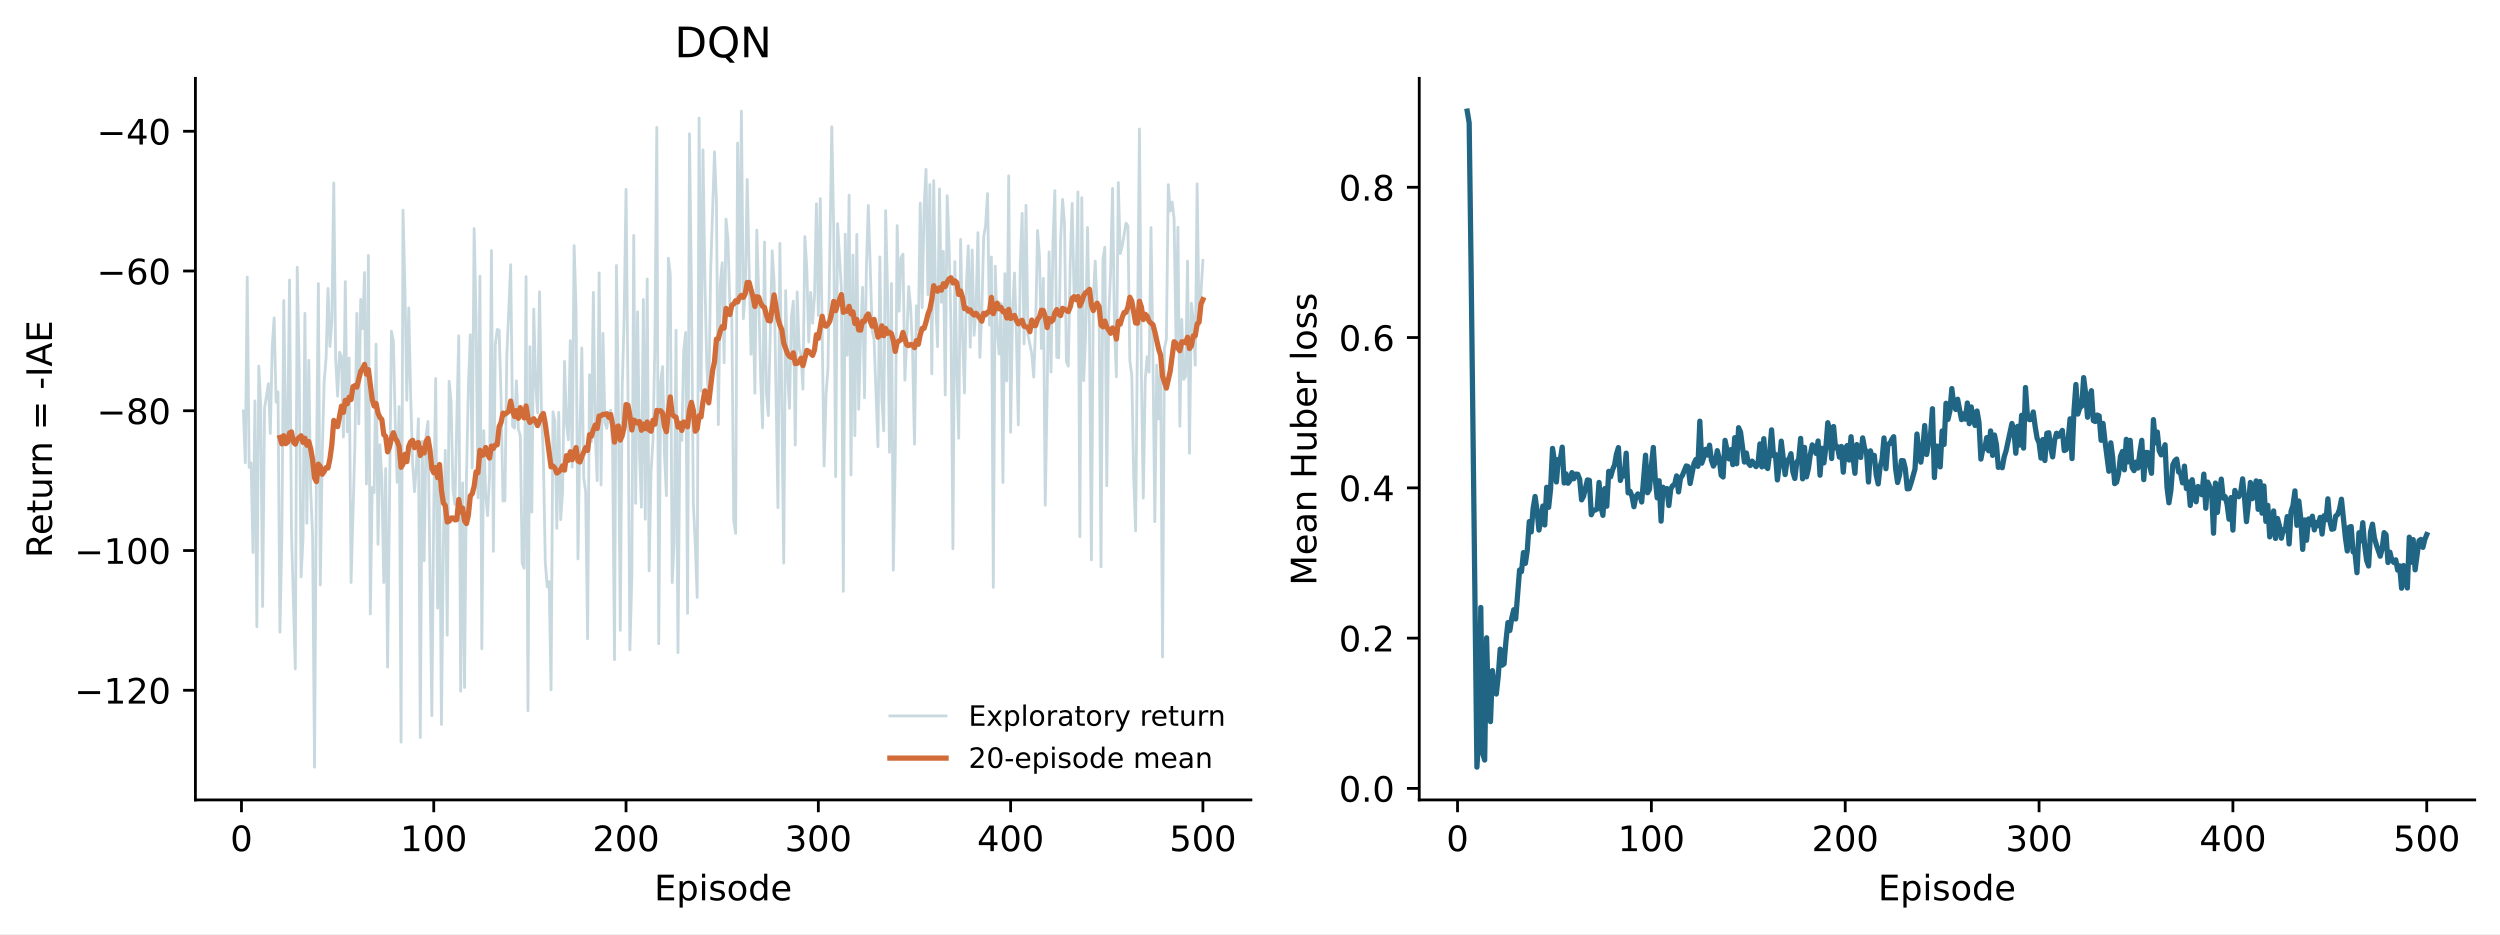
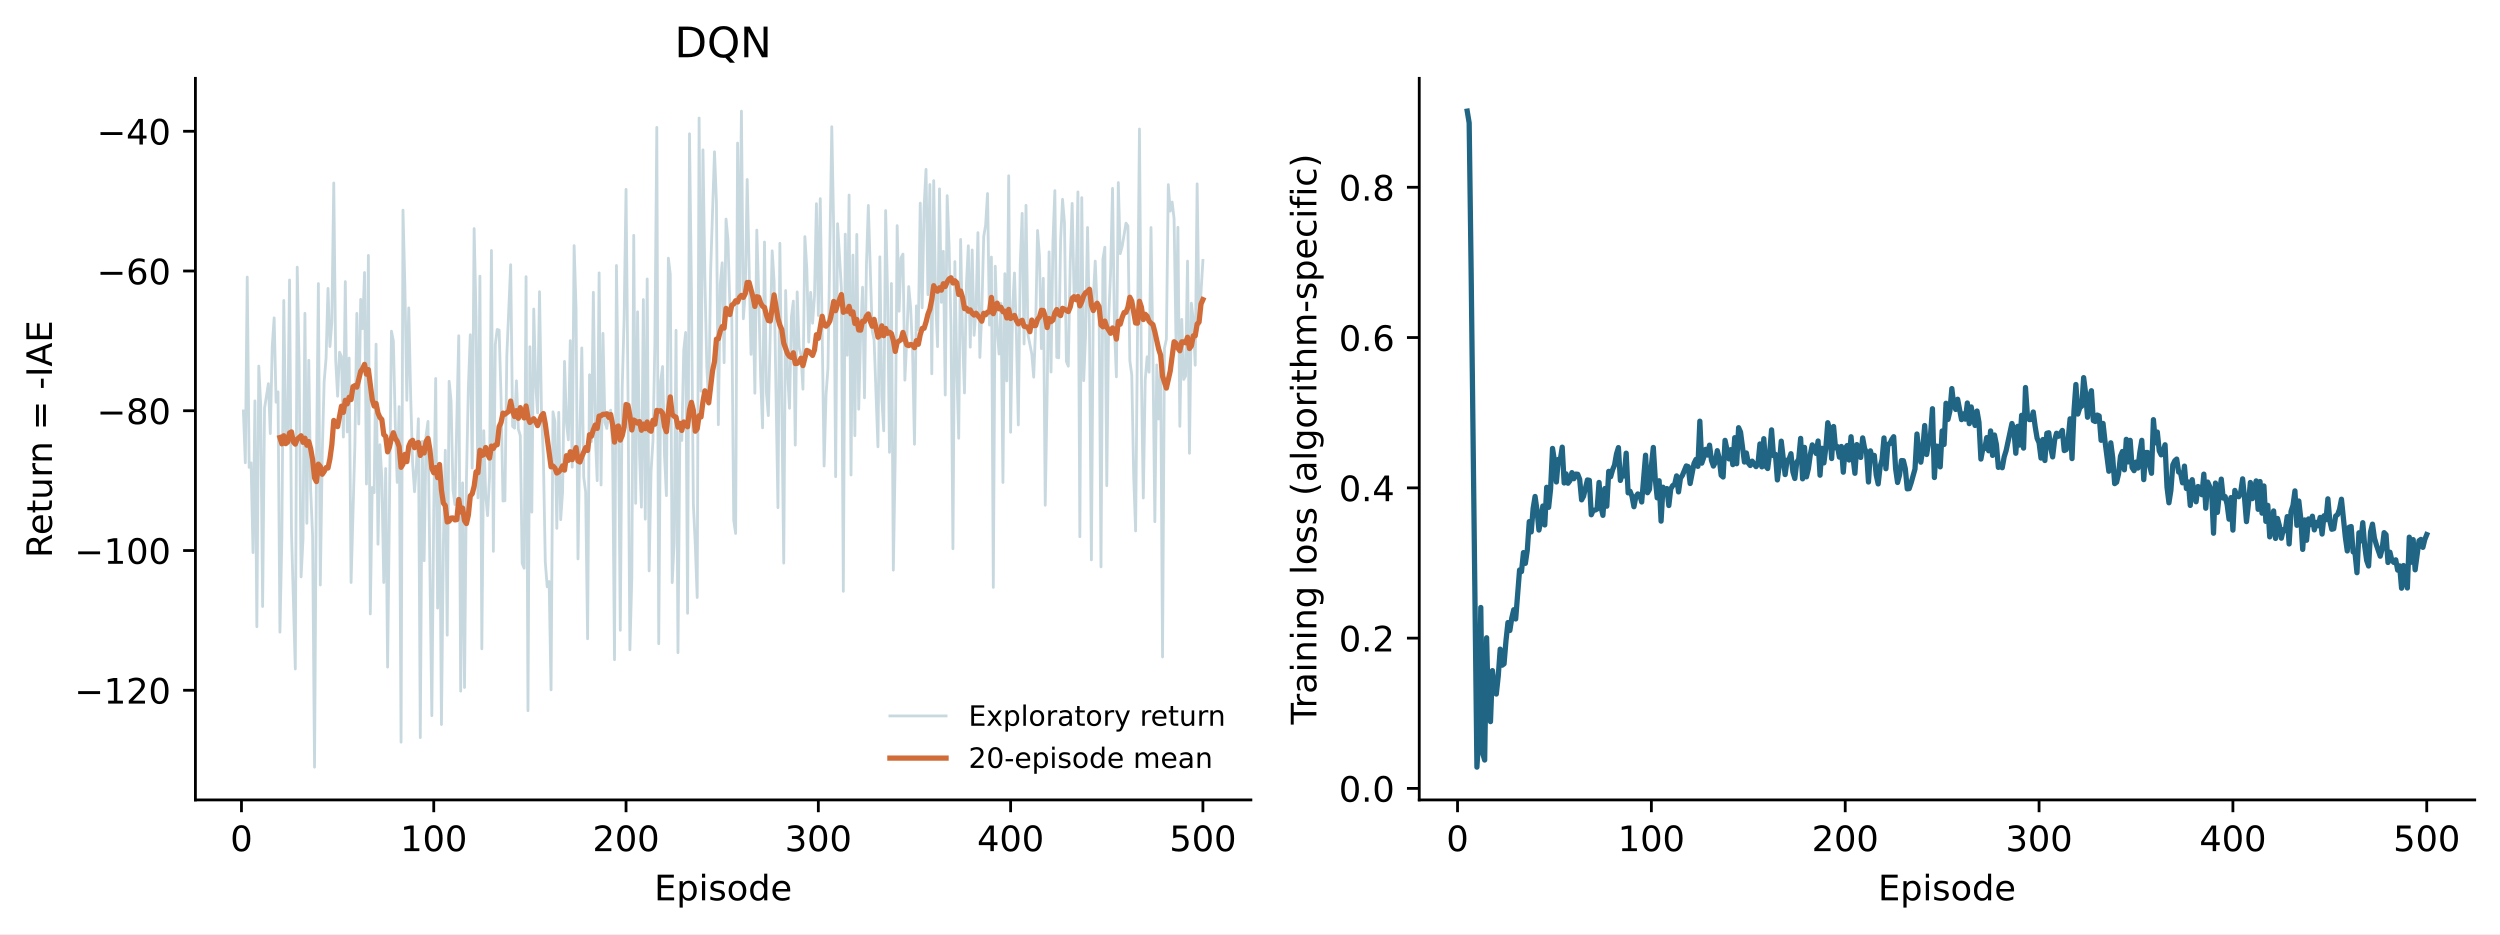
<svg xmlns="http://www.w3.org/2000/svg" xmlns:xlink="http://www.w3.org/1999/xlink" width="712.187pt" height="266.078pt" viewBox="0 0 712.187 266.078" version="1.1">
  <defs>
    <style type="text/css">*{stroke-linejoin: round; stroke-linecap: butt}</style>
  </defs>
  <g id="figure_1">
    <g id="patch_1">
      <path d="M 0 266.078  L 712.187 266.078  L 712.187 0  L 0 0  z " style="fill: #ffffff" />
    </g>
    <g id="axes_1">
      <g id="patch_2">
        <path d="M 55.667 227.878  L 356.346 227.878  L 356.346 22.317  L 55.667 22.317  z " style="fill: #ffffff" />
      </g>
      <g id="matplotlib.axis_1">
        <g id="xtick_1">
          <g id="line2d_1">
            <defs>
              <path id="m66b865cbd8" d="M 0 0  L 0 3.5  " style="stroke: #000000; stroke-width: 0.8" />
            </defs>
            <g>
              <use xlink:href="#m66b865cbd8" x="68.787" y="227.878" style="stroke: #000000; stroke-width: 0.8" />
            </g>
          </g>
          <g id="text_1">
            <text style="font-size: 10px; font-family: 'DejaVu Sans'; text-anchor: middle" x="68.787" y="242.475" transform="rotate(-0 68.78662 242.4753)">0</text>
          </g>
        </g>
        <g id="xtick_2">
          <g id="line2d_2">
            <g>
              <use xlink:href="#m66b865cbd8" x="123.565" y="227.878" style="stroke: #000000; stroke-width: 0.8" />
            </g>
          </g>
          <g id="text_2">
            <text style="font-size: 10px; font-family: 'DejaVu Sans'; text-anchor: middle" x="123.565" y="242.475" transform="rotate(-0 123.5651 242.4753)">100</text>
          </g>
        </g>
        <g id="xtick_3">
          <g id="line2d_3">
            <g>
              <use xlink:href="#m66b865cbd8" x="178.343" y="227.878" style="stroke: #000000; stroke-width: 0.8" />
            </g>
          </g>
          <g id="text_3">
            <text style="font-size: 10px; font-family: 'DejaVu Sans'; text-anchor: middle" x="178.343" y="242.475" transform="rotate(-0 178.3435 242.4753)">200</text>
          </g>
        </g>
        <g id="xtick_4">
          <g id="line2d_4">
            <g>
              <use xlink:href="#m66b865cbd8" x="233.122" y="227.878" style="stroke: #000000; stroke-width: 0.8" />
            </g>
          </g>
          <g id="text_4">
            <text style="font-size: 10px; font-family: 'DejaVu Sans'; text-anchor: middle" x="233.122" y="242.475" transform="rotate(-0 233.1219 242.4753)">300</text>
          </g>
        </g>
        <g id="xtick_5">
          <g id="line2d_5">
            <g>
              <use xlink:href="#m66b865cbd8" x="287.9" y="227.878" style="stroke: #000000; stroke-width: 0.8" />
            </g>
          </g>
          <g id="text_5">
            <text style="font-size: 10px; font-family: 'DejaVu Sans'; text-anchor: middle" x="287.9" y="242.475" transform="rotate(-0 287.9004 242.4753)">400</text>
          </g>
        </g>
        <g id="xtick_6">
          <g id="line2d_6">
            <g>
              <use xlink:href="#m66b865cbd8" x="342.679" y="227.878" style="stroke: #000000; stroke-width: 0.8" />
            </g>
          </g>
          <g id="text_6">
            <text style="font-size: 10px; font-family: 'DejaVu Sans'; text-anchor: middle" x="342.679" y="242.475" transform="rotate(-0 342.6788 242.4753)">500</text>
          </g>
        </g>
        <g id="text_7">
          <text style="font-size: 10px; font-family: 'DejaVu Sans'; text-anchor: middle" x="206.007" y="256.476" transform="rotate(-0 206.0066 256.4761)">Episode</text>
        </g>
      </g>
      <g id="matplotlib.axis_2">
        <g id="ytick_1">
          <g id="line2d_7">
            <defs>
              <path id="m9f419aeb48" d="M 0 0  L -3.5 0  " style="stroke: #000000; stroke-width: 0.8" />
            </defs>
            <g>
              <use xlink:href="#m9f419aeb48" x="55.667" y="196.638" style="stroke: #000000; stroke-width: 0.8" />
            </g>
          </g>
          <g id="text_8">
            <text style="font-size: 10px; font-family: 'DejaVu Sans'; text-anchor: end" x="48.667" y="200.437" transform="rotate(-0 48.66719 200.437)">−120</text>
          </g>
        </g>
        <g id="ytick_2">
          <g id="line2d_8">
            <g>
              <use xlink:href="#m9f419aeb48" x="55.667" y="156.825" style="stroke: #000000; stroke-width: 0.8" />
            </g>
          </g>
          <g id="text_9">
            <text style="font-size: 10px; font-family: 'DejaVu Sans'; text-anchor: end" x="48.667" y="160.624" transform="rotate(-0 48.66719 160.6239)">−100</text>
          </g>
        </g>
        <g id="ytick_3">
          <g id="line2d_9">
            <g>
              <use xlink:href="#m9f419aeb48" x="55.667" y="117.012" style="stroke: #000000; stroke-width: 0.8" />
            </g>
          </g>
          <g id="text_10">
            <text style="font-size: 10px; font-family: 'DejaVu Sans'; text-anchor: end" x="48.667" y="120.811" transform="rotate(-0 48.66719 120.8108)">−80</text>
          </g>
        </g>
        <g id="ytick_4">
          <g id="line2d_10">
            <g>
              <use xlink:href="#m9f419aeb48" x="55.667" y="77.199" style="stroke: #000000; stroke-width: 0.8" />
            </g>
          </g>
          <g id="text_11">
            <text style="font-size: 10px; font-family: 'DejaVu Sans'; text-anchor: end" x="48.667" y="80.998" transform="rotate(-0 48.66719 80.99773)">−60</text>
          </g>
        </g>
        <g id="ytick_5">
          <g id="line2d_11">
            <g>
              <use xlink:href="#m9f419aeb48" x="55.667" y="37.386" style="stroke: #000000; stroke-width: 0.8" />
            </g>
          </g>
          <g id="text_12">
            <text style="font-size: 10px; font-family: 'DejaVu Sans'; text-anchor: end" x="48.667" y="41.185" transform="rotate(-0 48.66719 41.18463)">−40</text>
          </g>
        </g>
        <g id="text_13">
          <text style="font-size: 10px; font-family: 'DejaVu Sans'; text-anchor: middle" x="14.798" y="125.097" transform="rotate(-90 14.79766 125.0974)">Return = -IAE</text>
        </g>
      </g>
      <g id="line2d_12">
        <path d="M 69.334 117.063  L 69.882 131.826  L 70.43 78.921  L 70.978 133.137  L 71.526 131.864  L 72.073 157.406  L 72.621 114.203  L 73.169 178.537  L 73.717 104.292  L 74.264 115.425  L 74.812 172.77  L 75.36 116.277  L 76.456 109.294  L 77.003 123.509  L 77.551 98.763  L 78.099 90.56  L 78.647 114.579  L 79.195 111.626  L 79.742 180.078  L 80.29 153.081  L 80.838 85.61  L 81.386 124.097  L 81.933 124.421  L 82.481 79.763  L 83.029 151.246  L 84.125 190.566  L 84.672 76.116  L 85.22 104.41  L 85.768 164.337  L 86.316 153.67  L 86.864 89.267  L 87.411 149.07  L 87.959 102.636  L 88.507 139.804  L 89.055 152.749  L 89.602 218.534  L 90.15 132.552  L 90.698 80.795  L 91.246 166.631  L 91.794 129.417  L 92.341 108.761  L 92.889 102.029  L 93.437 82.178  L 93.985 98.714  L 94.532 91.748  L 95.08 52.132  L 95.628 102.532  L 96.176 112.87  L 96.724 100.335  L 97.271 101.541  L 97.819 124.497  L 98.367 80.218  L 98.915 123.053  L 99.463 102.002  L 100.01 165.932  L 101.106 126.574  L 101.654 89.276  L 102.201 120.78  L 102.749 85.292  L 103.297 93.638  L 103.845 77.642  L 104.393 137.877  L 104.94 72.762  L 105.488 174.886  L 106.036 138.863  L 106.584 140.335  L 107.132 98.045  L 107.679 155.028  L 108.227 126.686  L 108.775 136.202  L 109.323 165.939  L 109.87 133.474  L 110.418 190.043  L 111.514 94.339  L 112.062 97.164  L 112.609 121.065  L 113.157 137.426  L 113.705 115.839  L 114.253 211.424  L 114.801 59.875  L 115.348 82.025  L 115.896 114.038  L 116.444 87.72  L 116.992 113.054  L 117.539 131.912  L 118.087 140.078  L 118.635 132.633  L 119.183 119.295  L 119.731 210.124  L 120.278 125.753  L 120.826 159.734  L 121.374 124.143  L 121.922 120.041  L 123.017 203.862  L 123.565 145.352  L 124.113 107.821  L 124.661 173.229  L 125.208 136.856  L 125.756 206.397  L 126.304 155.065  L 126.852 128.281  L 127.4 180.944  L 127.947 108.618  L 128.495 114.221  L 129.043 139.526  L 129.591 143.73  L 130.686 95.647  L 131.234 196.896  L 131.782 137.557  L 132.33 195.837  L 132.877 136.358  L 133.425 110.528  L 133.973 95.362  L 134.521 133.327  L 135.069 65.121  L 135.616 90.482  L 136.164 141.812  L 136.712 78.671  L 137.26 184.829  L 137.807 122.695  L 138.355 141.078  L 138.903 146.894  L 139.451 136.015  L 139.999 71.356  L 140.546 157.06  L 141.094 98.162  L 141.642 93.851  L 142.19 94.045  L 142.738 113.412  L 143.285 142.723  L 143.833 142.643  L 144.381 101.293  L 145.476 75.417  L 146.024 121.44  L 146.572 121.984  L 147.12 108.502  L 147.668 122.247  L 148.215 124.105  L 148.763 160.475  L 149.311 161.879  L 149.859 78.82  L 150.406 202.462  L 150.954 98.776  L 151.502 145.898  L 152.05 88.041  L 152.598 109.393  L 153.145 117.613  L 153.693 83.101  L 154.241 116.962  L 154.789 130.055  L 155.337 160.143  L 155.884 167.165  L 156.432 165.659  L 156.98 196.521  L 157.528 117.313  L 158.075 120.144  L 158.623 150.515  L 159.171 117.474  L 159.719 148.054  L 160.267 140.144  L 160.814 102.959  L 161.362 120.361  L 161.91 125.293  L 162.458 97.033  L 163.006 133.097  L 163.553 69.972  L 164.101 88.045  L 164.649 159.221  L 165.197 123.146  L 165.744 99.118  L 166.292 135.984  L 166.84 140.161  L 167.388 181.964  L 167.936 106.773  L 168.483 125.795  L 169.031 83.275  L 169.579 123.549  L 170.127 136.933  L 170.675 77.743  L 171.222 138.161  L 171.77 94.963  L 172.318 120.311  L 172.866 122.052  L 173.413 117.671  L 173.961 116.846  L 174.509 127.36  L 175.057 187.924  L 175.605 75.631  L 176.152 114.825  L 176.7 179.553  L 177.248 110.63  L 177.796 90.843  L 178.343 53.95  L 178.891 111.172  L 179.439 185.112  L 179.987 164.568  L 180.535 67.041  L 181.082 143.378  L 181.63 88.831  L 182.178 129.245  L 182.726 144.483  L 183.274 85.346  L 183.821 147.889  L 184.369 79.471  L 184.917 162.634  L 185.465 134.348  L 186.012 125.565  L 186.56 97.995  L 187.108 36.294  L 187.656 183.372  L 188.204 108.678  L 188.751 104.412  L 189.299 129.669  L 189.847 141.198  L 190.395 73.544  L 190.943 78.132  L 191.49 165.967  L 192.038 154.696  L 192.586 94.089  L 193.134 185.928  L 193.681 122.997  L 194.229 125.473  L 194.777 99.757  L 195.325 94.712  L 195.873 174.705  L 196.42 38.12  L 196.968 82.713  L 197.516 143.554  L 198.064 154.997  L 198.612 170.213  L 199.159 33.622  L 199.707 111.44  L 200.255 42.694  L 200.803 79.4  L 201.35 104.442  L 201.898 115.159  L 202.446 77.098  L 203.542 43.242  L 204.089 57.517  L 204.637 120.98  L 205.185 80.961  L 205.733 74.863  L 206.28 103.326  L 206.828 62.408  L 207.376 68.312  L 207.924 87.379  L 208.472 90.146  L 209.019 148.211  L 209.567 151.963  L 210.115 40.758  L 210.663 84.835  L 211.211 31.661  L 211.758 90.804  L 212.306 83.399  L 212.854 51.138  L 213.949 100.955  L 214.497 84.631  L 215.045 112.009  L 215.593 65.555  L 216.141 84.173  L 216.688 107.69  L 217.236 121.876  L 217.784 68.943  L 218.332 111.843  L 218.88 118.394  L 219.975 71.455  L 220.523 80.149  L 221.618 144.61  L 222.166 69.316  L 223.262 160.405  L 223.81 82.769  L 224.357 106.056  L 224.905 116.314  L 225.453 90.266  L 226.001 85.776  L 226.549 126.794  L 227.096 83.158  L 227.644 99.031  L 228.192 101.14  L 228.74 110.865  L 229.287 67.406  L 229.835 76.515  L 230.383 97.453  L 230.931 83.289  L 231.479 92.08  L 232.026 84.447  L 232.574 58.025  L 233.122 89.87  L 233.67 56.581  L 234.765 132.74  L 235.313 112.551  L 235.861 104.92  L 236.956 36.103  L 237.504 65.689  L 238.052 135.79  L 238.6 63.726  L 239.695 82.221  L 240.243 168.443  L 240.791 66.712  L 241.339 101.195  L 241.886 55.56  L 242.434 135.315  L 242.982 72.671  L 243.53 124.12  L 244.078 66.781  L 244.625 116.571  L 245.173 95.099  L 245.721 81.832  L 246.269 113.328  L 246.817 75.85  L 247.364 58.532  L 248.46 94.16  L 249.008 96.868  L 250.103 127.285  L 250.651 73.172  L 251.199 113.025  L 251.747 122.722  L 252.294 59.983  L 252.842 83.458  L 253.39 128.856  L 253.938 80.767  L 254.486 162.418  L 255.033 129.968  L 255.581 64.275  L 256.129 88.653  L 256.677 73.452  L 257.224 72.387  L 257.772 108.302  L 258.32 96.717  L 258.868 81.633  L 259.416 87.581  L 259.963 99.733  L 260.511 126.544  L 261.059 87.137  L 261.607 93.974  L 262.154 57.864  L 262.702 87.69  L 263.25 59.004  L 263.798 48.247  L 264.346 83.954  L 264.893 52.571  L 265.441 106.473  L 265.989 51.468  L 266.537 85.66  L 267.085 98.758  L 267.632 53.801  L 268.18 86.135  L 268.728 71.587  L 269.276 112.531  L 269.823 55.741  L 270.371 70.171  L 270.919 93.298  L 271.467 156.322  L 272.015 74.523  L 272.562 104.877  L 273.11 124.845  L 273.658 68.212  L 274.206 95.524  L 274.754 111.948  L 275.301 81.14  L 275.849 70.016  L 276.397 98.904  L 276.945 71.209  L 277.492 95.52  L 278.04 88.119  L 278.588 66.282  L 279.136 101.823  L 279.684 89.034  L 280.231 67.447  L 280.779 64.072  L 281.327 55.135  L 281.875 92.591  L 282.423 73.228  L 282.97 167.315  L 283.518 75.833  L 284.066 93.78  L 284.614 100.855  L 285.161 86.423  L 285.709 137.441  L 286.257 77.961  L 286.805 108.523  L 287.353 50.072  L 287.9 123.136  L 288.448 88.316  L 288.996 77.768  L 289.544 95.171  L 290.091 121.05  L 290.639 75.416  L 291.187 60.779  L 291.735 97.981  L 292.283 58.495  L 292.83 95.311  L 293.926 100.831  L 294.474 107.438  L 295.022 93.226  L 295.569 65.659  L 296.117 72.978  L 296.665 99.296  L 297.213 79.285  L 297.76 143.93  L 298.308 111.808  L 298.856 71.762  L 299.404 105.981  L 299.952 69.079  L 300.499 54.303  L 301.047 101.792  L 301.595 101.941  L 302.143 68.397  L 302.691 56.78  L 303.238 63.46  L 303.786 102.969  L 304.334 104.327  L 304.882 74.681  L 305.429 57.948  L 305.977 84.007  L 306.525 82.757  L 307.073 54.674  L 307.621 152.894  L 308.168 56.307  L 308.716 108.434  L 309.264 95.159  L 309.812 64.797  L 310.36 93.453  L 310.907 159.49  L 311.455 85.051  L 312.003 74.381  L 312.551 87.71  L 313.098 87.654  L 313.646 161.483  L 314.194 73.861  L 314.742 70.425  L 315.29 138.356  L 315.837 90.576  L 316.385 77.379  L 316.933 53.666  L 317.481 93.523  L 318.029 107.346  L 318.576 52.01  L 319.124 72.27  L 319.672 70.237  L 320.767 63.566  L 321.315 64.362  L 321.863 102.703  L 322.411 106.89  L 322.959 135.699  L 323.506 151.251  L 324.602 36.749  L 325.15 106.614  L 325.697 141.873  L 326.245 108.221  L 326.793 101.631  L 327.341 106.026  L 327.889 64.812  L 328.436 101.435  L 328.984 148.612  L 329.532 103.97  L 330.08 119.359  L 330.628 103.71  L 331.175 187.149  L 331.723 99.182  L 332.271 96.646  L 332.819 52.6  L 333.366 60.145  L 333.914 57.566  L 334.462 62.283  L 335.01 97.1  L 335.558 64.755  L 336.105 121.446  L 336.653 90.98  L 337.201 108.093  L 337.749 107.141  L 338.297 74.382  L 338.844 129.131  L 339.392 86.368  L 339.94 91.202  L 340.488 104.043  L 341.035 52.375  L 341.583 92.492  L 342.679 74.185  L 342.679 74.185  " clip-path="url(#p3b8cc5e757)" style="fill: none; stroke: #206583; stroke-opacity: 0.25; stroke-width: 0.8; stroke-linecap: square" />
      </g>
      <g id="line2d_13">
        <path d="M 79.742 124.638  L 80.29 126.438  L 80.838 124.128  L 81.386 126.386  L 81.933 125.951  L 82.481 123.346  L 83.029 123.038  L 83.577 125.921  L 84.125 126.522  L 84.672 125.113  L 85.768 124.141  L 86.316 126.01  L 86.864 124.843  L 87.411 126.831  L 87.959 125.788  L 88.507 127.84  L 89.055 130.949  L 89.602 136.147  L 90.15 137.193  L 90.698 132.229  L 91.246 132.907  L 91.794 135.097  L 92.341 134.33  L 92.889 133.211  L 93.437 133.331  L 93.985 130.705  L 94.532 126.699  L 95.08 119.778  L 95.628 121.098  L 96.176 121.521  L 97.271 115.715  L 97.819 117.476  L 98.367 114.034  L 98.915 115.054  L 99.463 113.164  L 100.01 113.824  L 100.558 110.154  L 101.106 109.855  L 101.654 110.279  L 102.749 105.781  L 103.297 105.025  L 103.845 103.805  L 104.393 106.59  L 104.94 105.293  L 106.036 113.786  L 106.584 115.676  L 107.132 114.935  L 107.679 117.67  L 108.227 118.927  L 108.775 119.512  L 109.323 123.798  L 109.87 124.319  L 110.418 128.721  L 110.966 127.293  L 111.514 124.753  L 112.062 123.282  L 112.609 124.872  L 113.157 125.704  L 113.705 127.231  L 114.253 133.121  L 114.801 132.232  L 115.348 129.44  L 115.896 131.503  L 116.444 127.145  L 116.992 125.855  L 117.539 125.434  L 118.087 127.535  L 118.635 126.415  L 119.183 126.046  L 119.731 129.742  L 120.278 127.733  L 120.826 129.046  L 121.374 125.751  L 121.922 124.884  L 122.469 128.125  L 123.017 133.46  L 123.565 134.675  L 124.113 133.194  L 124.661 136.064  L 125.208 132.336  L 125.756 139.662  L 126.304 143.314  L 126.852 144.026  L 127.4 148.687  L 127.947 148.465  L 128.495 147.581  L 129.043 147.553  L 129.591 148.108  L 130.138 148.016  L 130.686 142.292  L 131.234 145.85  L 131.782 144.741  L 132.33 148.325  L 132.877 149.141  L 133.425 146.709  L 133.973 141.284  L 134.521 140.683  L 135.069 138.548  L 135.616 134.411  L 136.164 134.658  L 136.712 128.272  L 137.26 129.76  L 137.807 129.481  L 138.355 127.488  L 138.903 129.401  L 139.451 130.491  L 139.999 127.083  L 140.546 127.749  L 141.094 126.784  L 141.642 126.694  L 142.19 121.552  L 142.738 120.345  L 143.285 117.689  L 143.833 118.003  L 144.929 117.154  L 145.476 114.259  L 146.024 117.075  L 146.572 118.65  L 147.12 116.984  L 147.668 119.163  L 148.215 116.127  L 148.763 118.016  L 149.311 119.056  L 149.859 115.652  L 150.406 118.975  L 150.954 120.346  L 152.05 119.282  L 152.598 120.059  L 153.145 121.237  L 154.241 118.434  L 154.789 117.804  L 155.337 120.747  L 156.98 132.99  L 157.528 132.757  L 158.075 133.339  L 158.623 134.752  L 159.171 134.42  L 159.719 133.799  L 160.267 132.713  L 160.814 133.92  L 161.362 129.815  L 161.91 131.14  L 162.458 128.697  L 163.006 130.95  L 163.553 128.979  L 164.101 127.5  L 164.649 131.306  L 165.197 131.616  L 165.744 130.069  L 166.84 127.511  L 167.388 128.326  L 167.936 123.838  L 168.483 124.263  L 169.031 122.419  L 169.579 121.071  L 170.127 122.044  L 170.675 118.528  L 171.222 118.429  L 171.77 118.029  L 172.318 118.027  L 172.866 117.865  L 173.413 118.897  L 173.961 118.084  L 174.509 120.954  L 175.057 125.948  L 175.605 121.768  L 176.152 121.352  L 176.7 125.374  L 177.248 124.106  L 177.796 121.64  L 178.343 115.239  L 178.891 115.459  L 179.439 118.425  L 179.987 122.49  L 180.535 119.665  L 181.082 119.987  L 181.63 120.541  L 182.178 120.095  L 182.726 122.571  L 183.274 120.823  L 183.821 122.115  L 184.369 120.205  L 184.917 122.494  L 185.465 122.844  L 186.012 119.726  L 186.56 120.844  L 187.108 116.917  L 187.656 117.108  L 188.204 117.011  L 188.751 117.689  L 189.299 121.475  L 189.847 122.976  L 190.395 117.398  L 190.943 113.076  L 191.49 118.023  L 192.038 118.588  L 192.586 118.851  L 193.134 121.685  L 193.681 120.611  L 194.229 122.618  L 194.777 120.211  L 195.873 121.577  L 196.42 116.765  L 196.968 114.623  L 197.516 116.901  L 198.064 122.836  L 198.612 122.178  L 199.159 118.425  L 199.707 118.776  L 200.255 114.428  L 200.803 111.338  L 201.898 114.734  L 202.994 105.575  L 203.542 103.033  L 204.089 96.613  L 204.637 96.512  L 205.185 94.286  L 205.733 93.041  L 206.28 93.472  L 206.828 87.857  L 207.376 89.367  L 207.924 89.6  L 208.472 86.93  L 209.019 86.59  L 209.567 85.678  L 210.115 86.035  L 210.663 84.704  L 211.211 84.153  L 211.758 84.723  L 212.306 83.671  L 212.854 80.47  L 213.402 80.47  L 214.497 84.568  L 215.045 87.292  L 215.593 84.521  L 216.141 84.682  L 216.688 86.323  L 217.236 87.251  L 217.784 87.577  L 218.332 89.754  L 218.88 91.305  L 219.427 91.441  L 220.523 84.012  L 221.618 90.747  L 222.166 92.63  L 222.714 93.888  L 223.262 97.738  L 224.357 100.767  L 224.905 101.535  L 225.453 101.817  L 226.001 100.505  L 226.549 103.567  L 227.096 103.516  L 227.644 103.083  L 228.192 102.046  L 228.74 104.142  L 229.835 99.827  L 230.383 100.056  L 231.479 101.244  L 232.026 99.682  L 232.574 95.353  L 233.122 96.381  L 234.217 90.099  L 234.765 92.598  L 235.313 92.922  L 235.861 92.353  L 236.409 91.413  L 236.956 88.929  L 237.504 85.874  L 238.052 88.505  L 238.6 86.74  L 239.695 83.918  L 240.243 88.97  L 240.791 88.48  L 241.339 88.667  L 241.886 87.28  L 242.434 89.442  L 242.982 88.853  L 243.53 92.158  L 244.078 91.004  L 244.625 94.003  L 245.173 94.051  L 245.721 91.505  L 246.269 91.544  L 246.817 90.091  L 247.364 89.444  L 247.912 91.507  L 248.46 92.931  L 249.008 90.985  L 250.103 96.047  L 250.651 95.594  L 251.199 92.823  L 251.747 95.624  L 252.294 93.563  L 252.842 94.958  L 253.39 94.635  L 253.938 95.04  L 254.486 96.955  L 255.033 100.114  L 255.581 97.499  L 256.677 96.758  L 257.224 94.711  L 258.32 98.243  L 258.868 98.456  L 259.416 98.127  L 259.963 98.271  L 260.511 99.047  L 261.059 97.039  L 261.607 98.079  L 262.154 95.321  L 262.702 93.57  L 263.25 93.521  L 263.798 91.76  L 264.346 89.515  L 264.893 88.105  L 265.441 85.308  L 265.989 81.383  L 266.537 82.452  L 267.085 82.958  L 267.632 81.975  L 268.18 82.662  L 268.728 80.827  L 269.276 81.617  L 269.823 80.323  L 270.371 79.452  L 270.919 79.13  L 271.467 80.619  L 272.015 79.989  L 272.562 80.534  L 273.11 83.883  L 273.658 82.909  L 274.206 84.735  L 274.754 87.92  L 275.301 87.779  L 275.849 88.652  L 276.397 88.273  L 276.945 89.26  L 277.492 89.753  L 278.04 89.221  L 279.136 90.63  L 279.684 91.502  L 280.231 89.248  L 280.779 89.664  L 281.327 88.913  L 281.875 88.877  L 282.423 84.722  L 282.97 89.362  L 284.066 86.357  L 284.614 87.989  L 285.161 87.534  L 285.709 88.808  L 286.257 88.649  L 286.805 90.575  L 287.353 88.133  L 287.9 90.73  L 288.448 90.369  L 288.996 89.852  L 289.544 91.296  L 290.091 92.258  L 290.639 91.577  L 291.187 91.243  L 291.735 92.939  L 292.83 93.243  L 293.378 94.501  L 293.926 91.176  L 294.474 92.757  L 295.022 92.729  L 295.569 90.969  L 296.117 90.297  L 296.665 88.39  L 297.213 88.456  L 297.76 90.226  L 298.308 93.313  L 298.856 90.744  L 299.404 91.627  L 299.952 91.193  L 300.499 89.15  L 301.047 88.187  L 301.595 89.513  L 302.143 89.894  L 302.691 87.834  L 303.238 88.082  L 304.334 88.762  L 304.882 87.455  L 305.429 84.98  L 305.977 84.519  L 306.525 85.374  L 307.073 84.459  L 307.621 87.139  L 308.168 85.99  L 308.716 84.215  L 309.264 83.383  L 309.812 83.034  L 310.36 82.408  L 310.907 86.929  L 311.455 88.466  L 312.003 87.095  L 312.551 86.384  L 313.098 87.347  L 313.646 92.582  L 314.194 93.102  L 314.742 91.475  L 315.29 93.176  L 316.385 94.942  L 316.933 93.425  L 317.481 93.964  L 318.029 96.597  L 318.576 91.553  L 319.124 92.351  L 319.672 90.441  L 320.22 89.036  L 320.767 88.974  L 321.315 87.52  L 321.863 84.681  L 322.411 85.772  L 323.506 92.015  L 324.054 92.062  L 324.602 85.825  L 325.15 87.463  L 325.697 91.035  L 326.245 89.528  L 326.793 90.081  L 327.341 91.514  L 327.889 92.071  L 328.436 92.466  L 328.984 94.53  L 330.08 99.482  L 330.628 101.156  L 331.175 107.161  L 332.271 110.556  L 333.366 105.713  L 334.462 97.358  L 335.01 97.784  L 335.558 99.184  L 336.105 99.926  L 336.653 97.381  L 337.201 97.375  L 337.749 97.65  L 338.297 96.068  L 338.844 99.284  L 339.392 98.531  L 339.94 95.66  L 340.488 95.664  L 341.035 92.315  L 341.583 91.754  L 342.131 86.601  L 342.679 85.351  L 342.679 85.351  " clip-path="url(#p3b8cc5e757)" style="fill: none; stroke: #d16c38; stroke-width: 1.5; stroke-linecap: square" />
      </g>
      <g id="patch_3">
        <path d="M 55.667 227.878  L 55.667 22.317  " style="fill: none; stroke: #000000; stroke-width: 0.8; stroke-linejoin: miter; stroke-linecap: square" />
      </g>
      <g id="patch_4">
        <path d="M 55.667 227.878  L 356.346 227.878  " style="fill: none; stroke: #000000; stroke-width: 0.8; stroke-linejoin: miter; stroke-linecap: square" />
      </g>
      <g id="text_14">
        <text style="font-size: 12px; font-family: 'DejaVu Sans'; text-anchor: middle" x="206.007" y="16.317" transform="rotate(-0 206.0066 16.31719)">DQN</text>
      </g>
      <g id="legend_1">
        <g id="line2d_14">
          <path d="M 253.511 203.955  L 261.511 203.955  L 269.511 203.955  " style="fill: none; stroke: #206583; stroke-opacity: 0.25; stroke-width: 0.8; stroke-linecap: square" />
        </g>
        <g id="text_15">
          <text style="font-size: 8px; font-family: 'DejaVu Sans'; text-anchor: start" x="275.911" y="206.755" transform="rotate(-0 275.911 206.7552)">Exploratory return</text>
        </g>
        <g id="line2d_15">
          <path d="M 253.511 215.956  L 261.511 215.956  L 269.511 215.956  " style="fill: none; stroke: #d16c38; stroke-width: 1.5; stroke-linecap: square" />
        </g>
        <g id="text_16">
          <text style="font-size: 8px; font-family: 'DejaVu Sans'; text-anchor: start" x="275.911" y="218.756" transform="rotate(-0 275.911 218.7558)">20-episode mean</text>
        </g>
      </g>
    </g>
    <g id="axes_2">
      <g id="patch_5">
        <path d="M 404.308 227.878  L 704.987 227.878  L 704.987 22.317  L 404.308 22.317  z " style="fill: #ffffff" />
      </g>
      <g id="matplotlib.axis_3">
        <g id="xtick_7">
          <g id="line2d_16">
            <g>
              <use xlink:href="#m66b865cbd8" x="415.215" y="227.878" style="stroke: #000000; stroke-width: 0.8" />
            </g>
          </g>
          <g id="text_17">
            <text style="font-size: 10px; font-family: 'DejaVu Sans'; text-anchor: middle" x="415.215" y="242.475" transform="rotate(-0 415.2145 242.4753)">0</text>
          </g>
        </g>
        <g id="xtick_8">
          <g id="line2d_17">
            <g>
              <use xlink:href="#m66b865cbd8" x="470.436" y="227.878" style="stroke: #000000; stroke-width: 0.8" />
            </g>
          </g>
          <g id="text_18">
            <text style="font-size: 10px; font-family: 'DejaVu Sans'; text-anchor: middle" x="470.436" y="242.475" transform="rotate(-0 470.4356 242.4753)">100</text>
          </g>
        </g>
        <g id="xtick_9">
          <g id="line2d_18">
            <g>
              <use xlink:href="#m66b865cbd8" x="525.657" y="227.878" style="stroke: #000000; stroke-width: 0.8" />
            </g>
          </g>
          <g id="text_19">
            <text style="font-size: 10px; font-family: 'DejaVu Sans'; text-anchor: middle" x="525.657" y="242.475" transform="rotate(-0 525.6567 242.4753)">200</text>
          </g>
        </g>
        <g id="xtick_10">
          <g id="line2d_19">
            <g>
              <use xlink:href="#m66b865cbd8" x="580.878" y="227.878" style="stroke: #000000; stroke-width: 0.8" />
            </g>
          </g>
          <g id="text_20">
            <text style="font-size: 10px; font-family: 'DejaVu Sans'; text-anchor: middle" x="580.878" y="242.475" transform="rotate(-0 580.8778 242.4753)">300</text>
          </g>
        </g>
        <g id="xtick_11">
          <g id="line2d_20">
            <g>
              <use xlink:href="#m66b865cbd8" x="636.099" y="227.878" style="stroke: #000000; stroke-width: 0.8" />
            </g>
          </g>
          <g id="text_21">
            <text style="font-size: 10px; font-family: 'DejaVu Sans'; text-anchor: middle" x="636.099" y="242.475" transform="rotate(-0 636.0989 242.4753)">400</text>
          </g>
        </g>
        <g id="xtick_12">
          <g id="line2d_21">
            <g>
              <use xlink:href="#m66b865cbd8" x="691.32" y="227.878" style="stroke: #000000; stroke-width: 0.8" />
            </g>
          </g>
          <g id="text_22">
            <text style="font-size: 10px; font-family: 'DejaVu Sans'; text-anchor: middle" x="691.32" y="242.475" transform="rotate(-0 691.32 242.4753)">500</text>
          </g>
        </g>
        <g id="text_23">
          <text style="font-size: 10px; font-family: 'DejaVu Sans'; text-anchor: middle" x="554.648" y="256.476" transform="rotate(-0 554.6478 256.4761)">Episode</text>
        </g>
      </g>
      <g id="matplotlib.axis_4">
        <g id="ytick_6">
          <g id="line2d_22">
            <g>
              <use xlink:href="#m9f419aeb48" x="404.308" y="224.602" style="stroke: #000000; stroke-width: 0.8" />
            </g>
          </g>
          <g id="text_24">
            <text style="font-size: 10px; font-family: 'DejaVu Sans'; text-anchor: end" x="397.308" y="228.401" transform="rotate(-0 397.3084 228.4011)">0.0</text>
          </g>
        </g>
        <g id="ytick_7">
          <g id="line2d_23">
            <g>
              <use xlink:href="#m9f419aeb48" x="404.308" y="181.789" style="stroke: #000000; stroke-width: 0.8" />
            </g>
          </g>
          <g id="text_25">
            <text style="font-size: 10px; font-family: 'DejaVu Sans'; text-anchor: end" x="397.308" y="185.588" transform="rotate(-0 397.3084 185.5879)">0.2</text>
          </g>
        </g>
        <g id="ytick_8">
          <g id="line2d_24">
            <g>
              <use xlink:href="#m9f419aeb48" x="404.308" y="138.976" style="stroke: #000000; stroke-width: 0.8" />
            </g>
          </g>
          <g id="text_26">
            <text style="font-size: 10px; font-family: 'DejaVu Sans'; text-anchor: end" x="397.308" y="142.775" transform="rotate(-0 397.3084 142.7747)">0.4</text>
          </g>
        </g>
        <g id="ytick_9">
          <g id="line2d_25">
            <g>
              <use xlink:href="#m9f419aeb48" x="404.308" y="96.163" style="stroke: #000000; stroke-width: 0.8" />
            </g>
          </g>
          <g id="text_27">
            <text style="font-size: 10px; font-family: 'DejaVu Sans'; text-anchor: end" x="397.308" y="99.961" transform="rotate(-0 397.3084 99.96144)">0.6</text>
          </g>
        </g>
        <g id="ytick_10">
          <g id="line2d_26">
            <g>
              <use xlink:href="#m9f419aeb48" x="404.308" y="53.349" style="stroke: #000000; stroke-width: 0.8" />
            </g>
          </g>
          <g id="text_28">
            <text style="font-size: 10px; font-family: 'DejaVu Sans'; text-anchor: end" x="397.308" y="57.148" transform="rotate(-0 397.3084 57.14821)">0.8</text>
          </g>
        </g>
        <g id="text_29">
-           <text style="font-size: 10px; font-family: 'DejaVu Sans'; text-anchor: middle" x="375.003" y="125.097" transform="rotate(-90 375.0029 125.0974)">Mean Huber loss</text>
+           <text style="font-size: 10px; font-family: 'DejaVu Sans'; text-anchor: middle" x="375.003" y="125.097" transform="rotate(-90 375.0029 125.0974)">Training loss (algorithm-specific)</text>
        </g>
      </g>
      <g id="line2d_27">
        <path d="M 417.976 31.661  L 418.528 35.013  L 419.08 76.432  L 420.737 218.534  L 421.289 209.265  L 421.841 173.055  L 422.393 214.683  L 422.945 216.514  L 423.498 181.688  L 424.05 203.987  L 424.602 205.57  L 425.154 191.048  L 425.707 196.169  L 426.259 197.717  L 426.811 192.644  L 427.363 184.932  L 427.915 189.505  L 428.468 189.106  L 429.02 182.492  L 429.572 177.35  L 430.124 179.606  L 430.676 176.013  L 431.229 173.692  L 431.781 176.329  L 432.885 162.38  L 433.437 162.827  L 433.99 157.42  L 434.542 160.484  L 435.094 156.672  L 435.646 148.592  L 436.199 151.535  L 436.751 144.83  L 437.303 141.435  L 437.855 145.353  L 438.407 151.004  L 438.96 148.247  L 439.512 144.157  L 440.064 149.545  L 440.616 138.816  L 441.168 144.53  L 441.721 139.329  L 442.273 127.75  L 442.825 131.282  L 443.377 137.301  L 443.929 130.877  L 444.482 131.005  L 445.034 127.388  L 445.586 137.588  L 446.138 134.999  L 446.691 137.665  L 447.243 136.915  L 447.795 134.641  L 448.347 136.373  L 448.899 135.052  L 449.452 135.108  L 450.004 136.515  L 450.556 142.395  L 451.108 141.38  L 452.213 136.73  L 452.765 136.837  L 453.317 146.644  L 453.869 145.343  L 454.421 145.312  L 454.974 145.012  L 455.526 137.436  L 456.078 144.42  L 456.63 146.805  L 457.183 139.169  L 457.735 144.205  L 458.287 134.273  L 458.839 135.802  L 459.391 133.815  L 459.944 132.471  L 460.496 129.329  L 461.048 127.509  L 461.6 136.862  L 462.152 134.936  L 462.705 135.588  L 463.257 129.101  L 463.809 140.397  L 464.361 139.95  L 464.914 141.379  L 465.466 144.35  L 466.018 141.474  L 466.57 140.709  L 467.122 141.022  L 467.675 143  L 468.779 129.675  L 469.331 140.367  L 469.883 139.427  L 470.436 132.641  L 470.988 127.472  L 471.54 136.398  L 472.092 141.822  L 472.644 136.957  L 473.197 148.454  L 473.749 138.794  L 474.301 140.006  L 474.853 139.171  L 475.406 144.01  L 475.958 139.293  L 476.51 138.311  L 477.062 138.002  L 477.614 135.57  L 478.167 140.131  L 478.719 136.232  L 479.271 135.416  L 480.375 132.734  L 480.928 132.937  L 481.48 137.736  L 482.584 132.007  L 483.136 130.878  L 483.689 132.848  L 484.241 119.985  L 484.793 131.946  L 485.345 130.327  L 485.898 128.005  L 486.45 129.637  L 487.002 126.816  L 487.554 131.167  L 488.106 132.771  L 488.659 131.69  L 489.211 128.385  L 489.763 130.581  L 490.315 135.387  L 490.867 135.886  L 491.42 125.451  L 492.524 130.724  L 493.076 128.091  L 493.628 132.367  L 494.181 124.683  L 494.733 132.108  L 495.285 121.84  L 495.837 123.088  L 496.942 131.624  L 497.494 129.041  L 498.046 131.889  L 498.598 132.608  L 499.151 131.37  L 500.255 132.927  L 500.807 132.12  L 501.359 126.474  L 501.912 132.996  L 502.464 124.973  L 503.016 132.814  L 503.568 133.475  L 504.12 129.2  L 504.673 122.46  L 505.225 129.808  L 505.777 129.429  L 506.329 136.717  L 506.882 132.446  L 507.434 125.68  L 508.538 135.188  L 509.09 131.102  L 509.643 130.879  L 510.195 129.248  L 510.747 134.452  L 511.299 136.307  L 511.851 131.692  L 512.404 130.806  L 512.956 124.887  L 513.508 136.408  L 514.06 127.448  L 514.612 135.842  L 515.165 133.516  L 515.717 129.464  L 516.269 126.737  L 517.374 129.181  L 517.926 125.631  L 518.478 135.369  L 519.03 127.704  L 519.582 131.871  L 520.135 127.584  L 520.687 120.423  L 521.239 122.392  L 521.791 130.628  L 522.343 121.503  L 522.896 127.571  L 523.448 127.223  L 524 130.225  L 524.552 127.189  L 525.104 134.513  L 525.657 127.708  L 526.209 126.926  L 526.761 131.048  L 527.313 124.419  L 527.866 130.25  L 528.418 134.827  L 528.97 126.654  L 529.522 128.006  L 530.074 130.321  L 530.627 124.748  L 531.179 127.769  L 531.731 128.955  L 532.283 137.312  L 532.835 128.436  L 533.388 130.557  L 533.94 129.734  L 534.492 135.347  L 535.044 137.859  L 535.596 132.936  L 536.149 130.93  L 536.701 124.764  L 537.253 133.524  L 537.805 126.567  L 538.358 126.412  L 538.91 125.227  L 539.462 124.41  L 540.014 133.543  L 540.566 137.444  L 541.119 135.379  L 541.671 131.2  L 542.223 131.241  L 542.775 133.525  L 543.327 139.264  L 543.88 139.193  L 544.432 137.541  L 545.536 133.596  L 546.089 123.644  L 546.641 128.648  L 547.193 131.662  L 547.745 127.927  L 548.297 121.223  L 548.85 129.47  L 549.402 126.098  L 549.954 123.906  L 550.506 116.438  L 551.058 136.037  L 551.611 127.076  L 552.163 127.192  L 552.715 132.993  L 553.267 122.771  L 553.819 126.618  L 554.372 114.884  L 554.924 119.488  L 555.476 117.11  L 556.028 110.698  L 556.581 115.34  L 557.133 116.64  L 557.685 113.739  L 558.789 119.545  L 559.342 117.892  L 559.894 119.406  L 560.446 114.802  L 560.998 120.688  L 561.55 115.925  L 562.103 119.12  L 562.655 121.207  L 563.207 117.097  L 563.759 120.312  L 564.311 130.774  L 564.864 127.801  L 565.416 127.776  L 565.968 124.663  L 566.52 128.414  L 567.073 122.764  L 567.625 129.725  L 568.177 123.923  L 568.729 126.667  L 569.281 133.148  L 569.834 132.564  L 570.386 133.247  L 570.938 130.173  L 571.49 128.382  L 573.147 120.643  L 573.699 122.429  L 574.251 129.118  L 574.803 121.448  L 575.356 126.79  L 575.908 118.305  L 576.46 127.654  L 577.012 110.397  L 577.565 118.545  L 578.117 119.542  L 578.669 119.486  L 579.221 117.369  L 579.773 121.553  L 580.326 124.856  L 580.878 126.12  L 581.43 130.497  L 581.982 125.197  L 582.534 131.188  L 583.087 123.439  L 583.639 123.276  L 584.191 127.563  L 584.743 130.161  L 585.295 125.487  L 585.848 123.421  L 586.4 124.289  L 587.504 122.621  L 588.057 128.356  L 588.609 128.09  L 589.161 125.227  L 589.713 119.311  L 590.265 130.642  L 590.818 117.155  L 591.37 109.537  L 591.922 117.951  L 592.474 116.186  L 593.026 115.701  L 593.579 107.579  L 594.131 111.975  L 594.683 118.865  L 595.235 113.267  L 595.787 111.306  L 596.34 119.815  L 596.892 120.075  L 597.444 118.238  L 597.996 118.488  L 598.549 125.433  L 599.101 120.625  L 599.653 125.63  L 600.757 134.244  L 601.31 126.149  L 601.862 130.398  L 602.414 137.774  L 602.966 137.371  L 603.518 135.018  L 604.071 129.967  L 604.623 128.615  L 605.175 133.838  L 605.727 125.154  L 606.279 131.596  L 606.832 125.441  L 607.384 133.195  L 607.936 134.076  L 608.488 131.637  L 609.041 133.343  L 609.593 128.791  L 610.145 125.438  L 610.697 136.632  L 611.249 128.914  L 611.802 128.9  L 612.354 132.441  L 612.906 134.825  L 613.458 119.556  L 614.01 126.159  L 614.563 123.089  L 615.115 128.434  L 615.667 129.579  L 616.219 128.627  L 616.771 126.707  L 617.324 138.776  L 617.876 143.233  L 618.428 139.723  L 618.98 132.432  L 619.533 131.266  L 620.085 130.777  L 620.637 134.473  L 621.189 134.737  L 621.741 137.544  L 622.294 132.785  L 622.846 139.167  L 623.398 137.307  L 623.95 143.98  L 624.502 136.651  L 625.055 141.045  L 625.607 142.944  L 626.159 138.59  L 626.711 140.191  L 627.264 140.934  L 627.816 135.072  L 628.368 144.777  L 628.92 137.334  L 630.025 139.792  L 630.577 151.901  L 631.129 137.613  L 631.681 145.968  L 632.233 140.647  L 632.786 136.492  L 633.338 141.892  L 633.89 141.47  L 634.442 143.673  L 634.994 147.898  L 635.547 141.755  L 636.099 151.018  L 636.651 139.709  L 637.203 141.194  L 637.756 141.504  L 638.308 140.308  L 638.86 136.416  L 639.412 141.918  L 639.964 148.594  L 640.517 143.584  L 641.069 137.444  L 641.621 142.059  L 642.725 136.995  L 643.278 145.091  L 643.83 137.178  L 644.382 146.19  L 644.934 138.438  L 645.486 148.525  L 646.039 143.962  L 646.591 152.938  L 647.143 151.031  L 647.695 145.555  L 648.248 153.385  L 648.8 147.696  L 649.352 149.822  L 649.904 153.322  L 650.456 150.865  L 651.009 151.17  L 651.561 147.171  L 652.113 154.955  L 652.665 145.663  L 653.217 143.951  L 653.77 139.842  L 654.322 149.646  L 654.874 142.724  L 655.426 147.635  L 655.978 156.512  L 656.531 148.122  L 657.083 153.909  L 657.635 147.831  L 658.187 149.461  L 658.74 147.06  L 659.292 150.948  L 659.844 148.809  L 660.396 149.763  L 660.948 147.401  L 661.501 152.135  L 662.053 146.929  L 662.605 148.051  L 663.157 142.108  L 663.709 148.408  L 664.262 150.775  L 664.814 150.628  L 665.366 147.015  L 665.918 146.595  L 666.47 145.098  L 667.023 142.219  L 668.127 153.029  L 668.679 156.953  L 669.232 150.195  L 669.784 149.997  L 670.336 157.213  L 670.888 157.567  L 671.44 163.144  L 671.993 151.779  L 672.545 154.095  L 673.097 148.904  L 673.649 155.631  L 674.201 159.648  L 674.754 161.241  L 675.306 151.536  L 675.858 149.321  L 676.41 153.273  L 676.962 155.174  L 678.067 158.444  L 678.619 156.328  L 679.171 151.74  L 679.724 152.323  L 680.276 160.235  L 680.828 157.304  L 681.38 159.626  L 681.932 160.229  L 682.485 159.485  L 683.037 162.418  L 683.589 161.201  L 684.141 167.568  L 684.693 161.107  L 685.246 165.494  L 685.798 167.502  L 686.35 153.029  L 686.902 160.175  L 687.454 153.733  L 688.007 162.324  L 689.111 154.058  L 689.663 153.661  L 690.216 155.927  L 690.768 153.672  L 691.32 152.289  L 691.32 152.289  " clip-path="url(#pc097f53088)" style="fill: none; stroke: #206583; stroke-width: 1.5; stroke-linecap: square" />
      </g>
      <g id="patch_6">
        <path d="M 404.308 227.878  L 404.308 22.317  " style="fill: none; stroke: #000000; stroke-width: 0.8; stroke-linejoin: miter; stroke-linecap: square" />
      </g>
      <g id="patch_7">
        <path d="M 404.308 227.878  L 704.987 227.878  " style="fill: none; stroke: #000000; stroke-width: 0.8; stroke-linejoin: miter; stroke-linecap: square" />
      </g>
    </g>
  </g>
  <defs>
    <clipPath id="p3b8cc5e757">
      <rect x="55.667" y="22.317" width="300.679" height="205.56" />
    </clipPath>
    <clipPath id="pc097f53088">
      <rect x="404.308" y="22.317" width="300.679" height="205.56" />
    </clipPath>
  </defs>
</svg>
